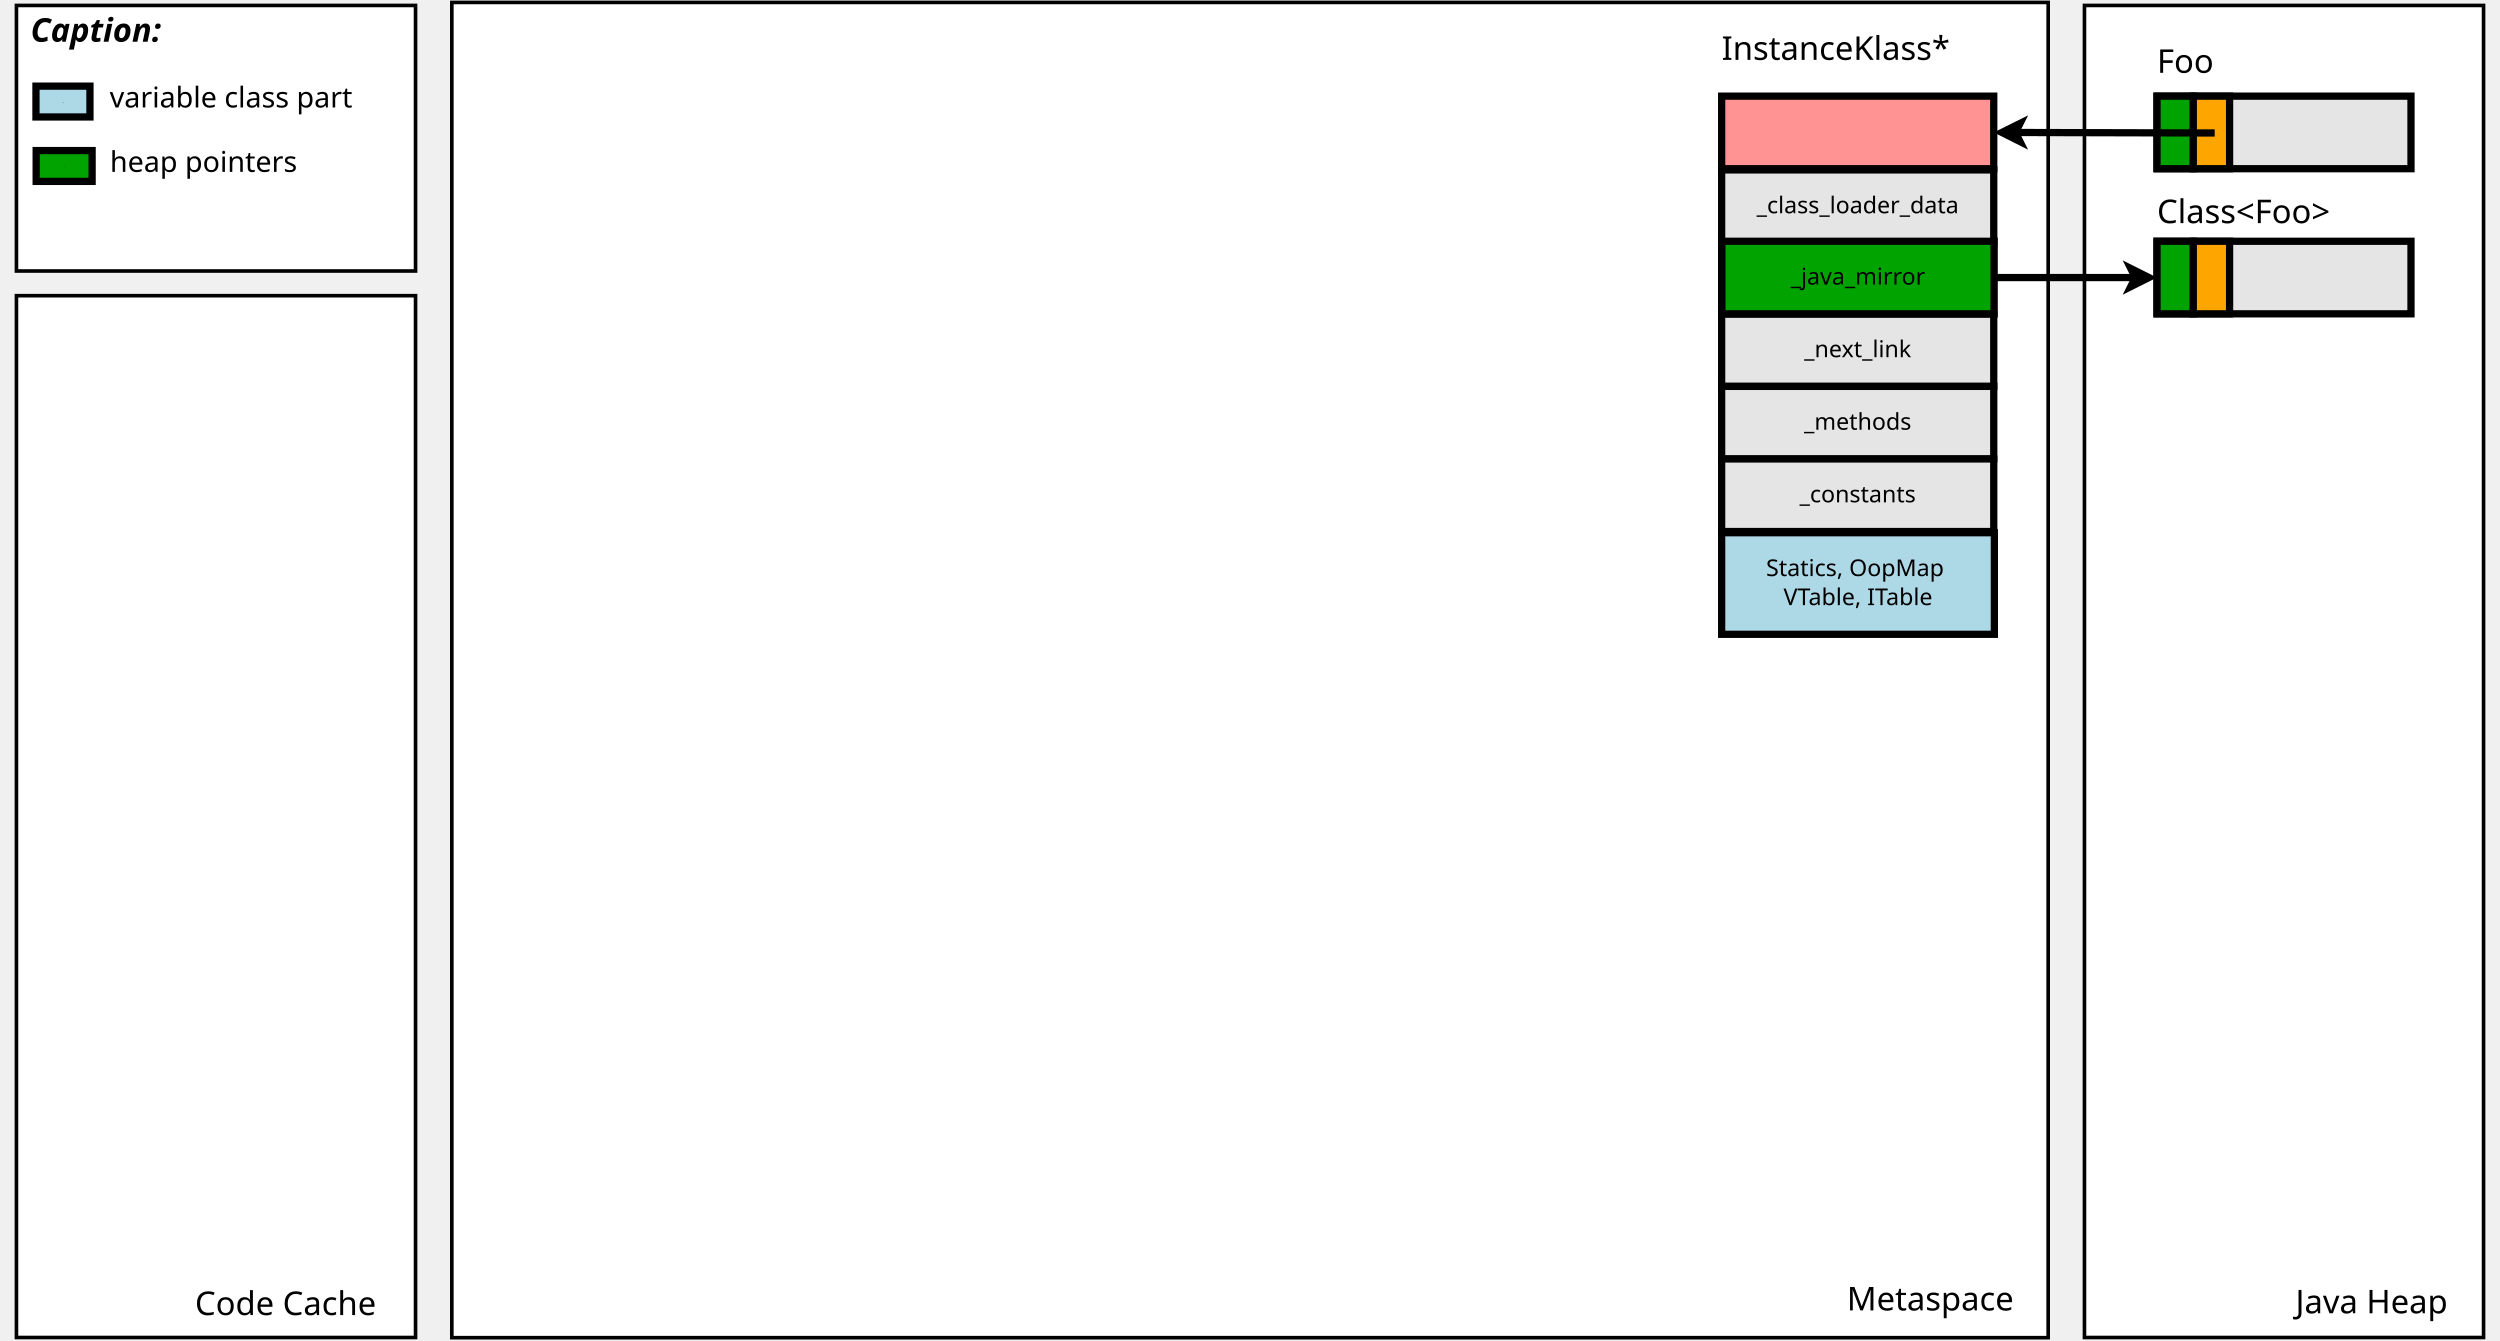
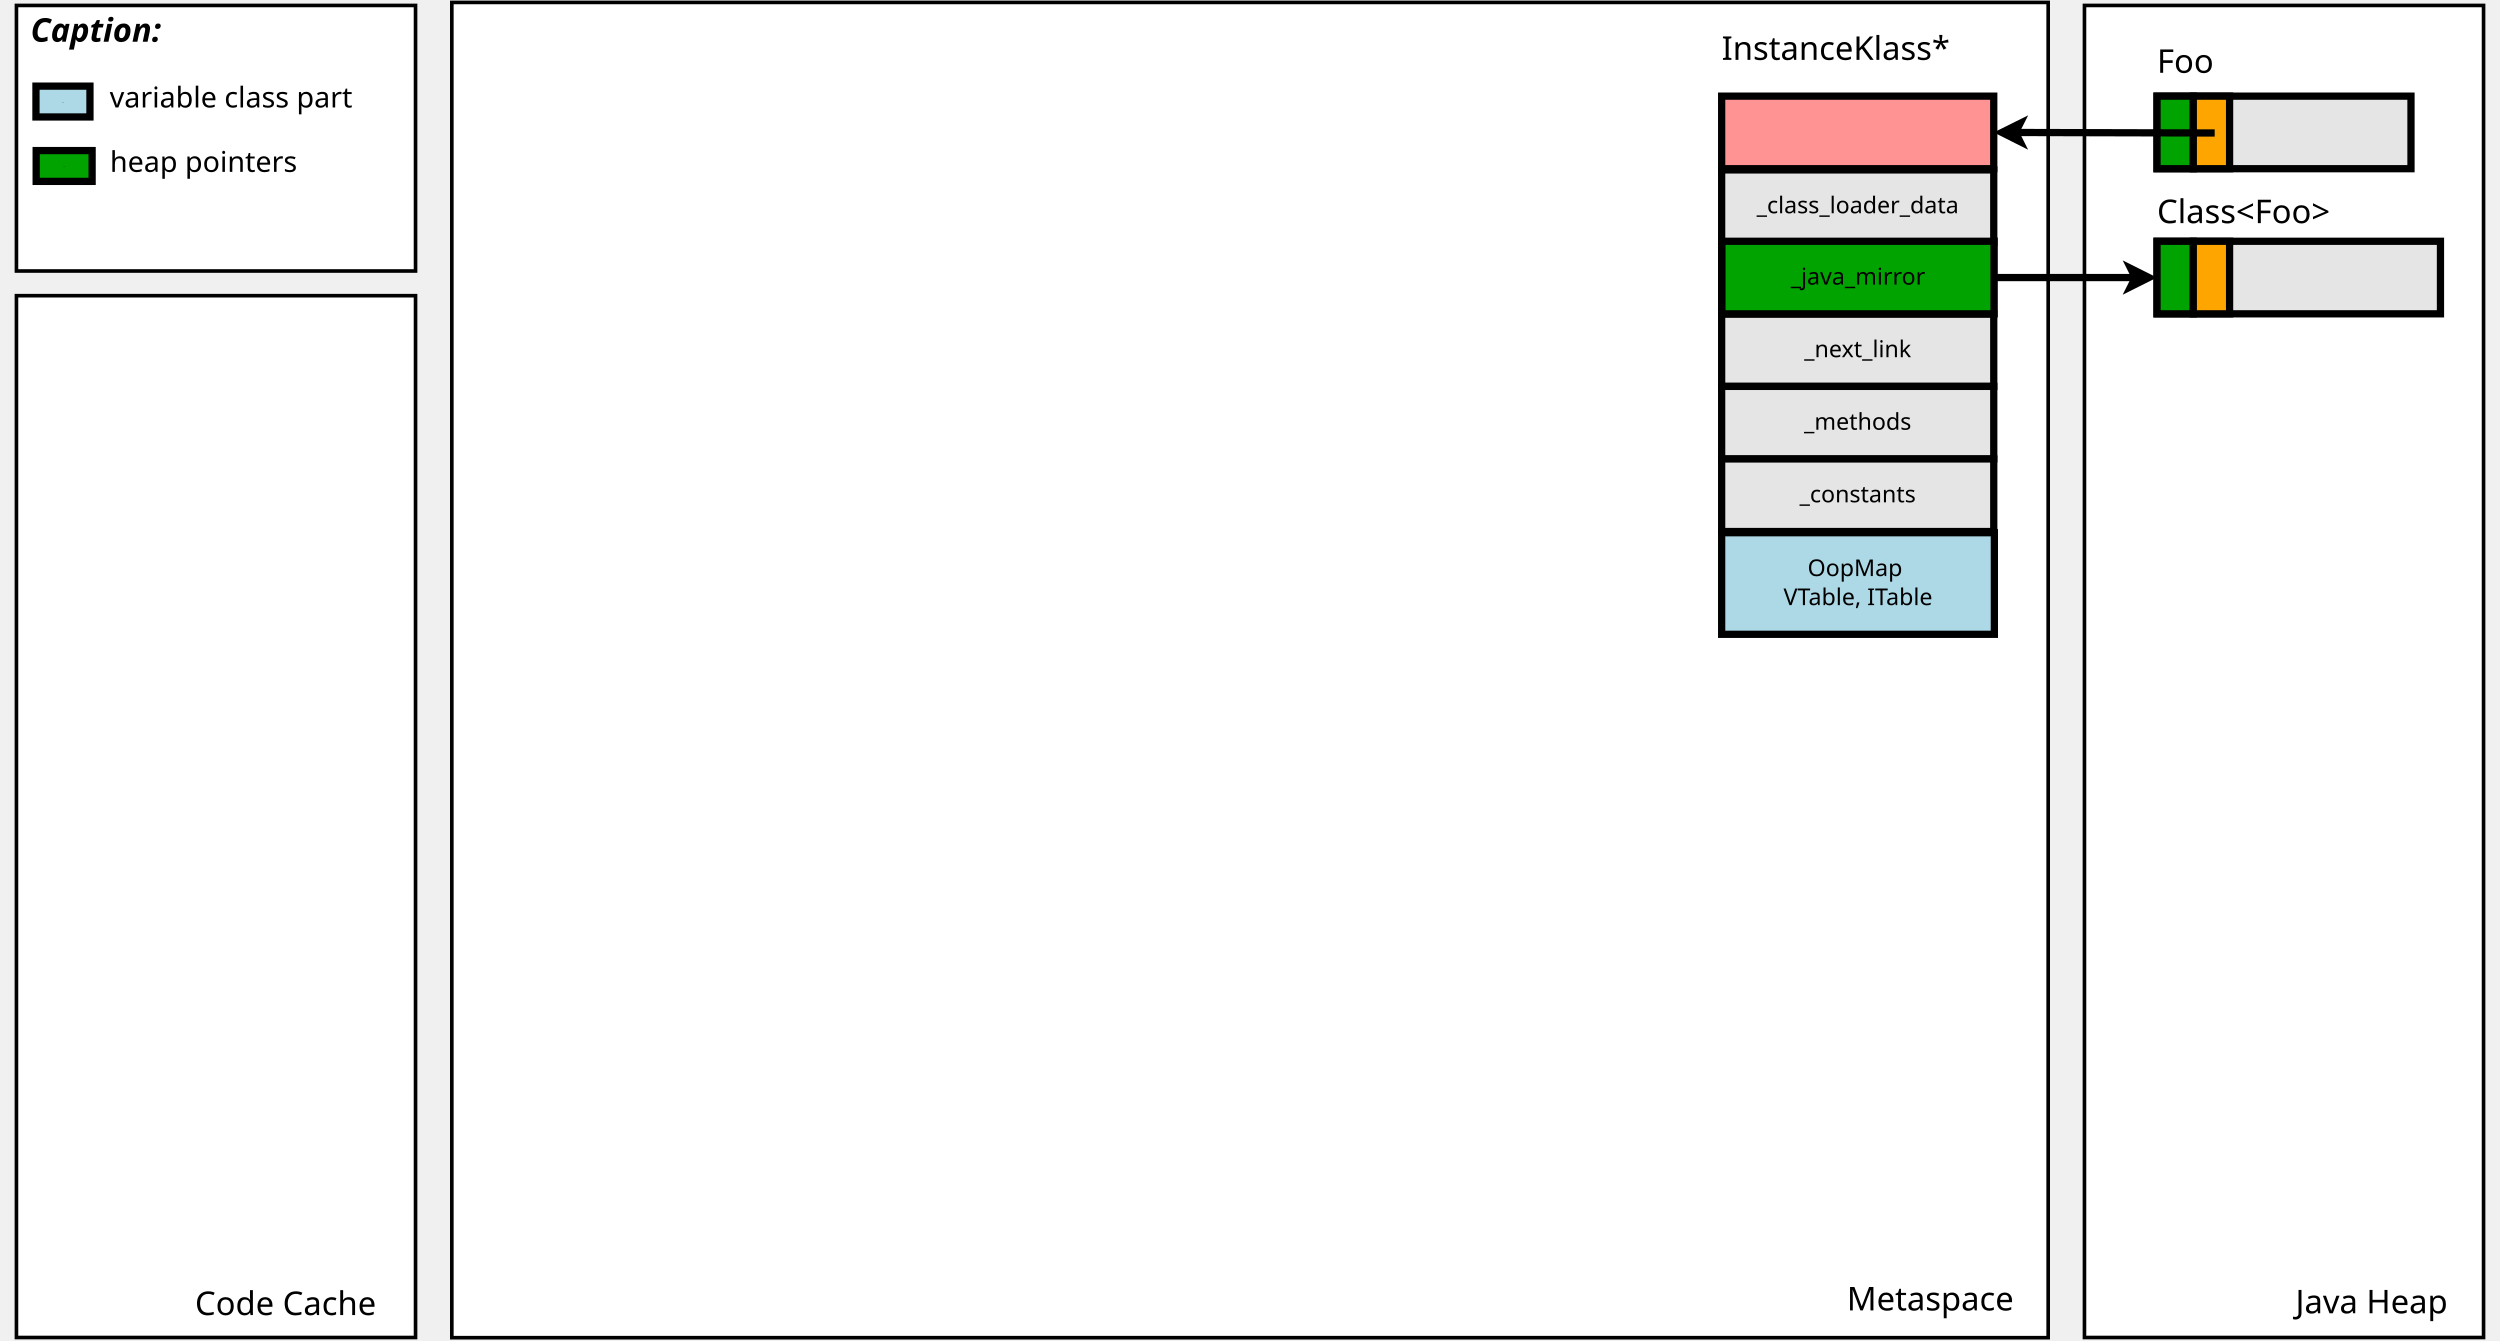
<svg xmlns="http://www.w3.org/2000/svg" width="69cm" height="37cm" viewBox="-181 -33 1362 739">
  <text font-size="12.8" style="fill: #000000;text-anchor:start;font-family:sans-serif;font-style:normal;font-weight:normal" x="-50" y="280">
    <tspan x="-50" y="280" />
  </text>
  <text font-size="12.8" style="fill: #000000;text-anchor:start;font-family:sans-serif;font-style:normal;font-weight:normal" x="-70" y="417.154">
    <tspan x="-70" y="417.154" />
  </text>
  <g>
    <rect style="fill: #ffffff" x="60" y="-31.662" width="880" height="736.067" />
    <rect style="fill: none; fill-opacity:0; stroke-width: 2; stroke: #000000" x="60" y="-31.662" width="880" height="736.067" />
  </g>
  <text font-size="18.062" style="fill: #000000;text-anchor:start;font-family:sans-serif;font-style:normal;font-weight:normal" x="829.03" y="689.372">
    <tspan x="829.03" y="689.372">Metaspace</tspan>
  </text>
  <g>
    <rect style="fill: #ffffff" x="-180" y="130" width="220" height="574.306" />
    <rect style="fill: none; fill-opacity:0; stroke-width: 2; stroke: #000000" x="-180" y="130" width="220" height="574.306" />
    <text font-size="12.8" style="fill: #000000;text-anchor:middle;font-family:sans-serif;font-style:normal;font-weight:normal" x="-70" y="421.053">
      <tspan x="-70" y="421.053" />
    </text>
  </g>
  <text font-size="18.062" style="fill: #000000;text-anchor:start;font-family:sans-serif;font-style:normal;font-weight:normal" x="-81.586" y="691.922">
    <tspan x="-81.586" y="691.922">Code Cache</tspan>
  </text>
  <g>
    <rect style="fill: #ffffff" x="960" y="-30" width="220" height="734.306" />
    <rect style="fill: none; fill-opacity:0; stroke-width: 2; stroke: #000000" x="960" y="-30" width="220" height="734.306" />
  </g>
  <text font-size="18.062" style="fill: #000000;text-anchor:start;font-family:sans-serif;font-style:normal;font-weight:normal" x="1076.35" y="690.958">
    <tspan x="1076.35" y="690.958">Java Heap</tspan>
  </text>
  <g>
    <rect style="fill: #ffffff" x="-180" y="-30" width="220" height="146.389" />
    <rect style="fill: none; fill-opacity:0; stroke-width: 2; stroke: #000000" x="-180" y="-30" width="220" height="146.389" />
    <text font-size="12.8" style="fill: #000000;text-anchor:middle;font-family:sans-serif;font-style:normal;font-weight:normal" x="-70" y="47.094">
      <tspan x="-70" y="47.094" />
    </text>
  </g>
  <g>
    <text font-size="18.062" style="fill: #000000;text-anchor:start;font-family:sans-serif;font-style:normal;font-weight:normal" x="1000" y="7.144">
      <tspan x="1000" y="7.144">Foo</tspan>
    </text>
    <g>
      <g>
        <rect style="fill: #e5e5e5" x="1000" y="20" width="140" height="40" />
        <rect style="fill: none; fill-opacity:0; stroke-width: 4; stroke: #000000" x="1000" y="20" width="140" height="40" />
        <text font-size="12.8" style="fill: #000000;text-anchor:middle;font-family:sans-serif;font-style:normal;font-weight:normal" x="1070" y="43.9">
          <tspan x="1070" y="43.9" />
        </text>
      </g>
      <g>
        <rect style="fill: #00a300" x="1000" y="20" width="20" height="40" />
        <rect style="fill: none; fill-opacity:0; stroke-width: 4; stroke: #000000" x="1000" y="20" width="20" height="40" />
        <text font-size="12.8" style="fill: #000000;text-anchor:middle;font-family:sans-serif;font-style:normal;font-weight:normal" x="1010" y="43.9">
          <tspan x="1010" y="43.9" />
        </text>
      </g>
      <g>
        <rect style="fill: #ffa500" x="1020" y="20" width="20" height="40" />
        <rect style="fill: none; fill-opacity:0; stroke-width: 4; stroke: #000000" x="1020" y="20" width="20" height="40" />
        <text font-size="12.8" style="fill: #000000;text-anchor:middle;font-family:sans-serif;font-style:normal;font-weight:normal" x="1030" y="43.9">
          <tspan x="1030" y="43.9" />
        </text>
      </g>
    </g>
  </g>
  <g>
    <rect style="fill: #e5e5e5" x="760" y="140" width="150" height="40" />
    <rect style="fill: none; fill-opacity:0; stroke-width: 4; stroke: #000000" x="760" y="140" width="150" height="40" />
    <text font-size="12.8" style="fill: #000000;text-anchor:middle;font-family:sans-serif;font-style:normal;font-weight:normal" x="835" y="163.9">
      <tspan x="835" y="163.9">_next_link</tspan>
    </text>
  </g>
  <g>
    <rect style="fill: #ff9292" x="760" y="20" width="150" height="40" />
    <rect style="fill: none; fill-opacity:0; stroke-width: 4; stroke: #000000" x="760" y="20" width="150" height="40" />
    <text font-size="12.8" style="fill: #000000;text-anchor:middle;font-family:sans-serif;font-style:normal;font-weight:normal" x="835" y="43.9">
      <tspan x="835" y="43.9" />
    </text>
  </g>
  <g>
    <rect style="fill: #e5e5e5" x="760" y="180" width="150" height="40" />
    <rect style="fill: none; fill-opacity:0; stroke-width: 4; stroke: #000000" x="760" y="180" width="150" height="40" />
    <text font-size="12.8" style="fill: #000000;text-anchor:middle;font-family:sans-serif;font-style:normal;font-weight:normal" x="835" y="203.9">
      <tspan x="835" y="203.9">_methods</tspan>
    </text>
  </g>
  <g>
    <rect style="fill: #e5e5e5" x="760" y="220" width="150" height="40" />
    <rect style="fill: none; fill-opacity:0; stroke-width: 4; stroke: #000000" x="760" y="220" width="150" height="40" />
    <text font-size="12.8" style="fill: #000000;text-anchor:middle;font-family:sans-serif;font-style:normal;font-weight:normal" x="835" y="243.9">
      <tspan x="835" y="243.9">_constants</tspan>
    </text>
  </g>
  <g>
    <rect style="fill: #e5e5e5" x="760" y="100" width="150" height="40" />
    <rect style="fill: none; fill-opacity:0; stroke-width: 4; stroke: #000000" x="760" y="100" width="150" height="40" />
    <text font-size="12.8" style="fill: #000000;text-anchor:middle;font-family:sans-serif;font-style:normal;font-weight:normal" x="835" y="123.9">
      <tspan x="835" y="123.9">_java_mirror</tspan>
    </text>
  </g>
  <text font-size="18.062" style="fill: #000000;text-anchor:start;font-family:sans-serif;font-style:normal;font-weight:normal" x="760" y="0">
    <tspan x="760" y="0">InstanceKlass*</tspan>
  </text>
  <text font-size="12.8" style="fill: #000000;text-anchor:start;font-family:sans-serif;font-style:normal;font-weight:normal" x="835" y="160">
    <tspan x="835" y="160" />
  </text>
  <g>
    <rect style="fill: #e5e5e5" x="760" y="60.667" width="150" height="40" />
    <rect style="fill: none; fill-opacity:0; stroke-width: 4; stroke: #000000" x="760" y="60.667" width="150" height="40" />
    <text font-size="12.8" style="fill: #000000;text-anchor:middle;font-family:sans-serif;font-style:normal;font-weight:normal" x="835" y="84.567">
      <tspan x="835" y="84.567">_class_loader_data</tspan>
    </text>
  </g>
  <g>
    <line style="fill: none; fill-opacity:0; stroke-width: 4; stroke: #000000" x1="1031.79" y1="40.314" x2="921.972" y2="40.031" />
    <polygon style="fill: #000000" points="914.472,40.011 924.485,35.037 921.972,40.031 924.459,45.037 " />
    <polygon style="fill: none; fill-opacity:0; stroke-width: 4; stroke: #000000" points="914.472,40.011 924.485,35.037 921.972,40.031 924.459,45.037 " />
  </g>
  <g>
    <rect style="fill: #add8e6" x="760" y="260.666" width="150.333" height="56" />
    <rect style="fill: none; fill-opacity:0; stroke-width: 4; stroke: #000000" x="760" y="260.666" width="150.333" height="56" />
    <text font-size="12.8" style="fill: #000000;text-anchor:middle;font-family:sans-serif;font-style:normal;font-weight:normal" x="835.167" y="284.566">
-       <tspan x="835.167" y="284.566">Statics, OopMap</tspan>
+       <tspan x="835.167" y="284.566">OopMap</tspan>
      <tspan x="835.167" y="300.566">VTable, ITable</tspan>
    </text>
  </g>
  <g>
    <text font-size="18.062" style="fill: #000000;text-anchor:start;font-family:sans-serif;font-style:italic;font-weight:700" x="-172.205" y="-10">
      <tspan x="-172.205" y="-10">Caption:</tspan>
    </text>
    <g>
      <g>
        <rect style="fill: #add8e6" x="-169.247" y="14.481" width="29.771" height="16.997" />
        <rect style="fill: none; fill-opacity:0; stroke-width: 4; stroke: #000000" x="-169.247" y="14.481" width="29.771" height="16.997" />
        <text font-size="1.6" style="fill: #000000;text-anchor:middle;font-family:sans-serif;font-style:normal;font-weight:normal" x="-154.361" y="23.48">
          <tspan x="-154.361" y="23.48">...</tspan>
        </text>
      </g>
      <text font-size="15.804" style="fill: #000000;text-anchor:start;font-family:sans-serif;font-style:normal;font-weight:normal" x="-128.587" y="26.238">
        <tspan x="-128.587" y="26.238">variable class part</tspan>
      </text>
      <text font-size="12.8" style="fill: #000000;text-anchor:start;font-family:sans-serif;font-style:normal;font-weight:normal" x="-102.383" y="14.447">
        <tspan x="-102.383" y="14.447" />
      </text>
    </g>
  </g>
  <g>
-     <g>
-       <g>
-         <rect style="fill: #e5e5e5" x="1000" y="100" width="140" height="40" />
-         <rect style="fill: none; fill-opacity:0; stroke-width: 4; stroke: #000000" x="1000" y="100" width="140" height="40" />
-         <text font-size="12.8" style="fill: #000000;text-anchor:middle;font-family:sans-serif;font-style:normal;font-weight:normal" x="1070" y="123.9">
-           <tspan x="1070" y="123.9" />
-         </text>
-       </g>
-       <g>
-         <rect style="fill: #00a300" x="1000" y="100" width="20" height="40" />
-         <rect style="fill: none; fill-opacity:0; stroke-width: 4; stroke: #000000" x="1000" y="100" width="20" height="40" />
-         <text font-size="12.8" style="fill: #000000;text-anchor:middle;font-family:sans-serif;font-style:normal;font-weight:normal" x="1010" y="123.9">
-           <tspan x="1010" y="123.9" />
-         </text>
-       </g>
-       <g>
-         <rect style="fill: #ffa500" x="1020" y="100" width="20" height="40" />
-         <rect style="fill: none; fill-opacity:0; stroke-width: 4; stroke: #000000" x="1020" y="100" width="20" height="40" />
-         <text font-size="12.8" style="fill: #000000;text-anchor:middle;font-family:sans-serif;font-style:normal;font-weight:normal" x="1030" y="123.9">
-           <tspan x="1030" y="123.9" />
-         </text>
-       </g>
-     </g>
-     <text font-size="18.062" style="fill: #000000;text-anchor:start;font-family:sans-serif;font-style:normal;font-weight:normal" x="1000" y="90">
-       <tspan x="1000" y="90">Class&lt;Foo&gt;</tspan>
+     <rect style="fill: #e5e5e5" x="1000" y="100" width="156.25" height="40" />
+     <rect style="fill: none; fill-opacity:0; stroke-width: 4; stroke: #000000" x="1000" y="100" width="156.25" height="40" />
+     <text font-size="12.8" style="fill: #000000;text-anchor:middle;font-family:sans-serif;font-style:normal;font-weight:normal" x="1078.13" y="123.9">
+       <tspan x="1078.13" y="123.9" />
    </text>
  </g>
+   <g>
+     <rect style="fill: #00a300" x="1000" y="100" width="20" height="40" />
+     <rect style="fill: none; fill-opacity:0; stroke-width: 4; stroke: #000000" x="1000" y="100" width="20" height="40" />
+     <text font-size="12.8" style="fill: #000000;text-anchor:middle;font-family:sans-serif;font-style:normal;font-weight:normal" x="1010" y="123.9">
+       <tspan x="1010" y="123.9" />
+     </text>
+   </g>
+   <g>
+     <rect style="fill: #ffa500" x="1020" y="100" width="20" height="40" />
+     <rect style="fill: none; fill-opacity:0; stroke-width: 4; stroke: #000000" x="1020" y="100" width="20" height="40" />
+     <text font-size="12.8" style="fill: #000000;text-anchor:middle;font-family:sans-serif;font-style:normal;font-weight:normal" x="1030" y="123.9">
+       <tspan x="1030" y="123.9" />
+     </text>
+   </g>
+   <text font-size="18.062" style="fill: #000000;text-anchor:start;font-family:sans-serif;font-style:normal;font-weight:normal" x="1000" y="90">
+     <tspan x="1000" y="90">Class&lt;Foo&gt;</tspan>
+   </text>
  <g>
    <polyline style="fill: none; fill-opacity:0; stroke-width: 4; stroke: #000000" points="910,120 955.438,120 955.438,120 988.028,120 " />
    <polygon style="fill: #000000" points="995.528,120 985.528,125 988.028,120 985.528,115 " />
    <polygon style="fill: none; fill-opacity:0; stroke-width: 4; stroke: #000000" points="995.528,120 985.528,125 988.028,120 985.528,115 " />
  </g>
  <g>
-     <rect style="fill: #00a300" x="760.147" y="100.002" width="150" height="40" />
-     <rect style="fill: none; fill-opacity:0; stroke-width: 4; stroke: #000000" x="760.147" y="100.002" width="150" height="40" />
-     <text font-size="12.8" style="fill: #000000;text-anchor:middle;font-family:sans-serif;font-style:normal;font-weight:normal" x="835.147" y="123.902">
-       <tspan x="835.147" y="123.902">_java_mirror</tspan>
+     <rect style="fill: #00a300" x="760.148" y="100.002" width="150" height="40" />
+     <rect style="fill: none; fill-opacity:0; stroke-width: 4; stroke: #000000" x="760.148" y="100.002" width="150" height="40" />
+     <text font-size="12.8" style="fill: #000000;text-anchor:middle;font-family:sans-serif;font-style:normal;font-weight:normal" x="835.148" y="123.902">
+       <tspan x="835.148" y="123.902">_java_mirror</tspan>
    </text>
  </g>
  <g>
    <g>
      <rect style="fill: #00a300" x="-169.129" y="50" width="30.842" height="16.997" />
      <rect style="fill: none; fill-opacity:0; stroke-width: 4; stroke: #000000" x="-169.129" y="50" width="30.842" height="16.997" />
      <text font-size="1.6" style="fill: #000000;text-anchor:middle;font-family:sans-serif;font-style:normal;font-weight:normal" x="-153.708" y="58.999">
        <tspan x="-153.708" y="58.999">...</tspan>
      </text>
    </g>
    <text font-size="15.804" style="fill: #000000;text-anchor:start;font-family:sans-serif;font-style:normal;font-weight:normal" x="-128.469" y="61.757">
      <tspan x="-128.469" y="61.757">heap pointers</tspan>
    </text>
  </g>
</svg>
